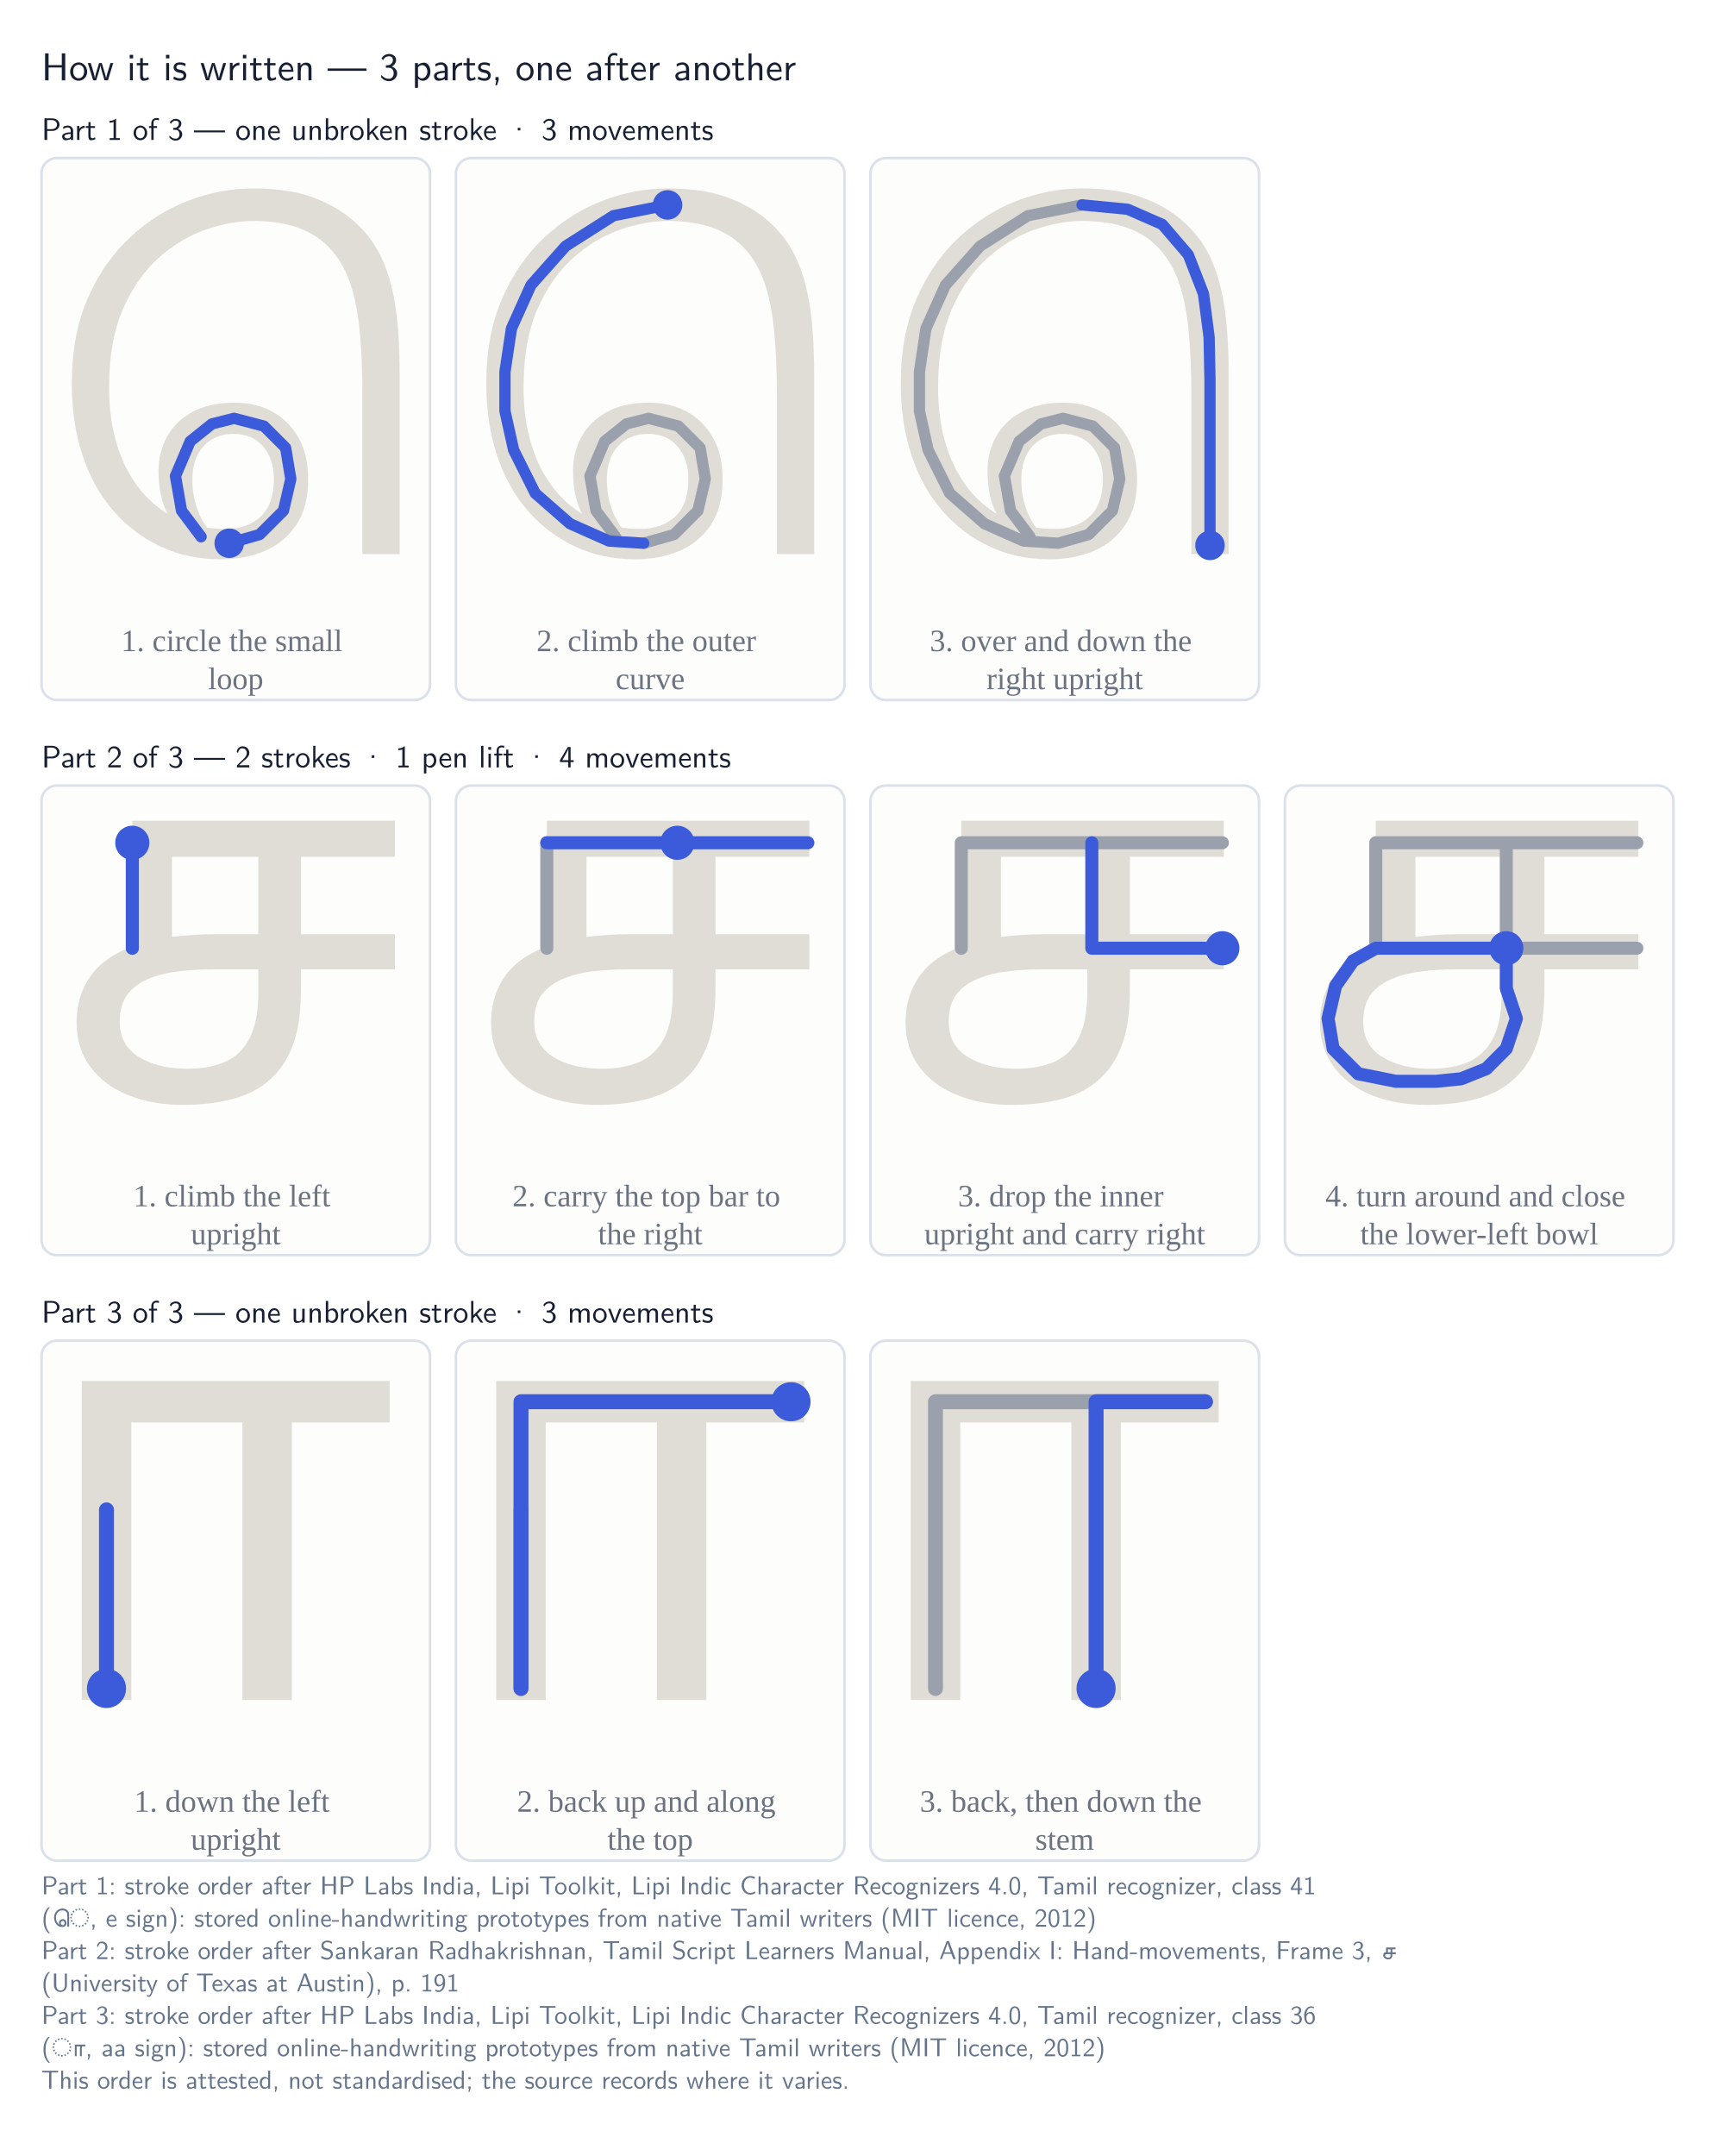
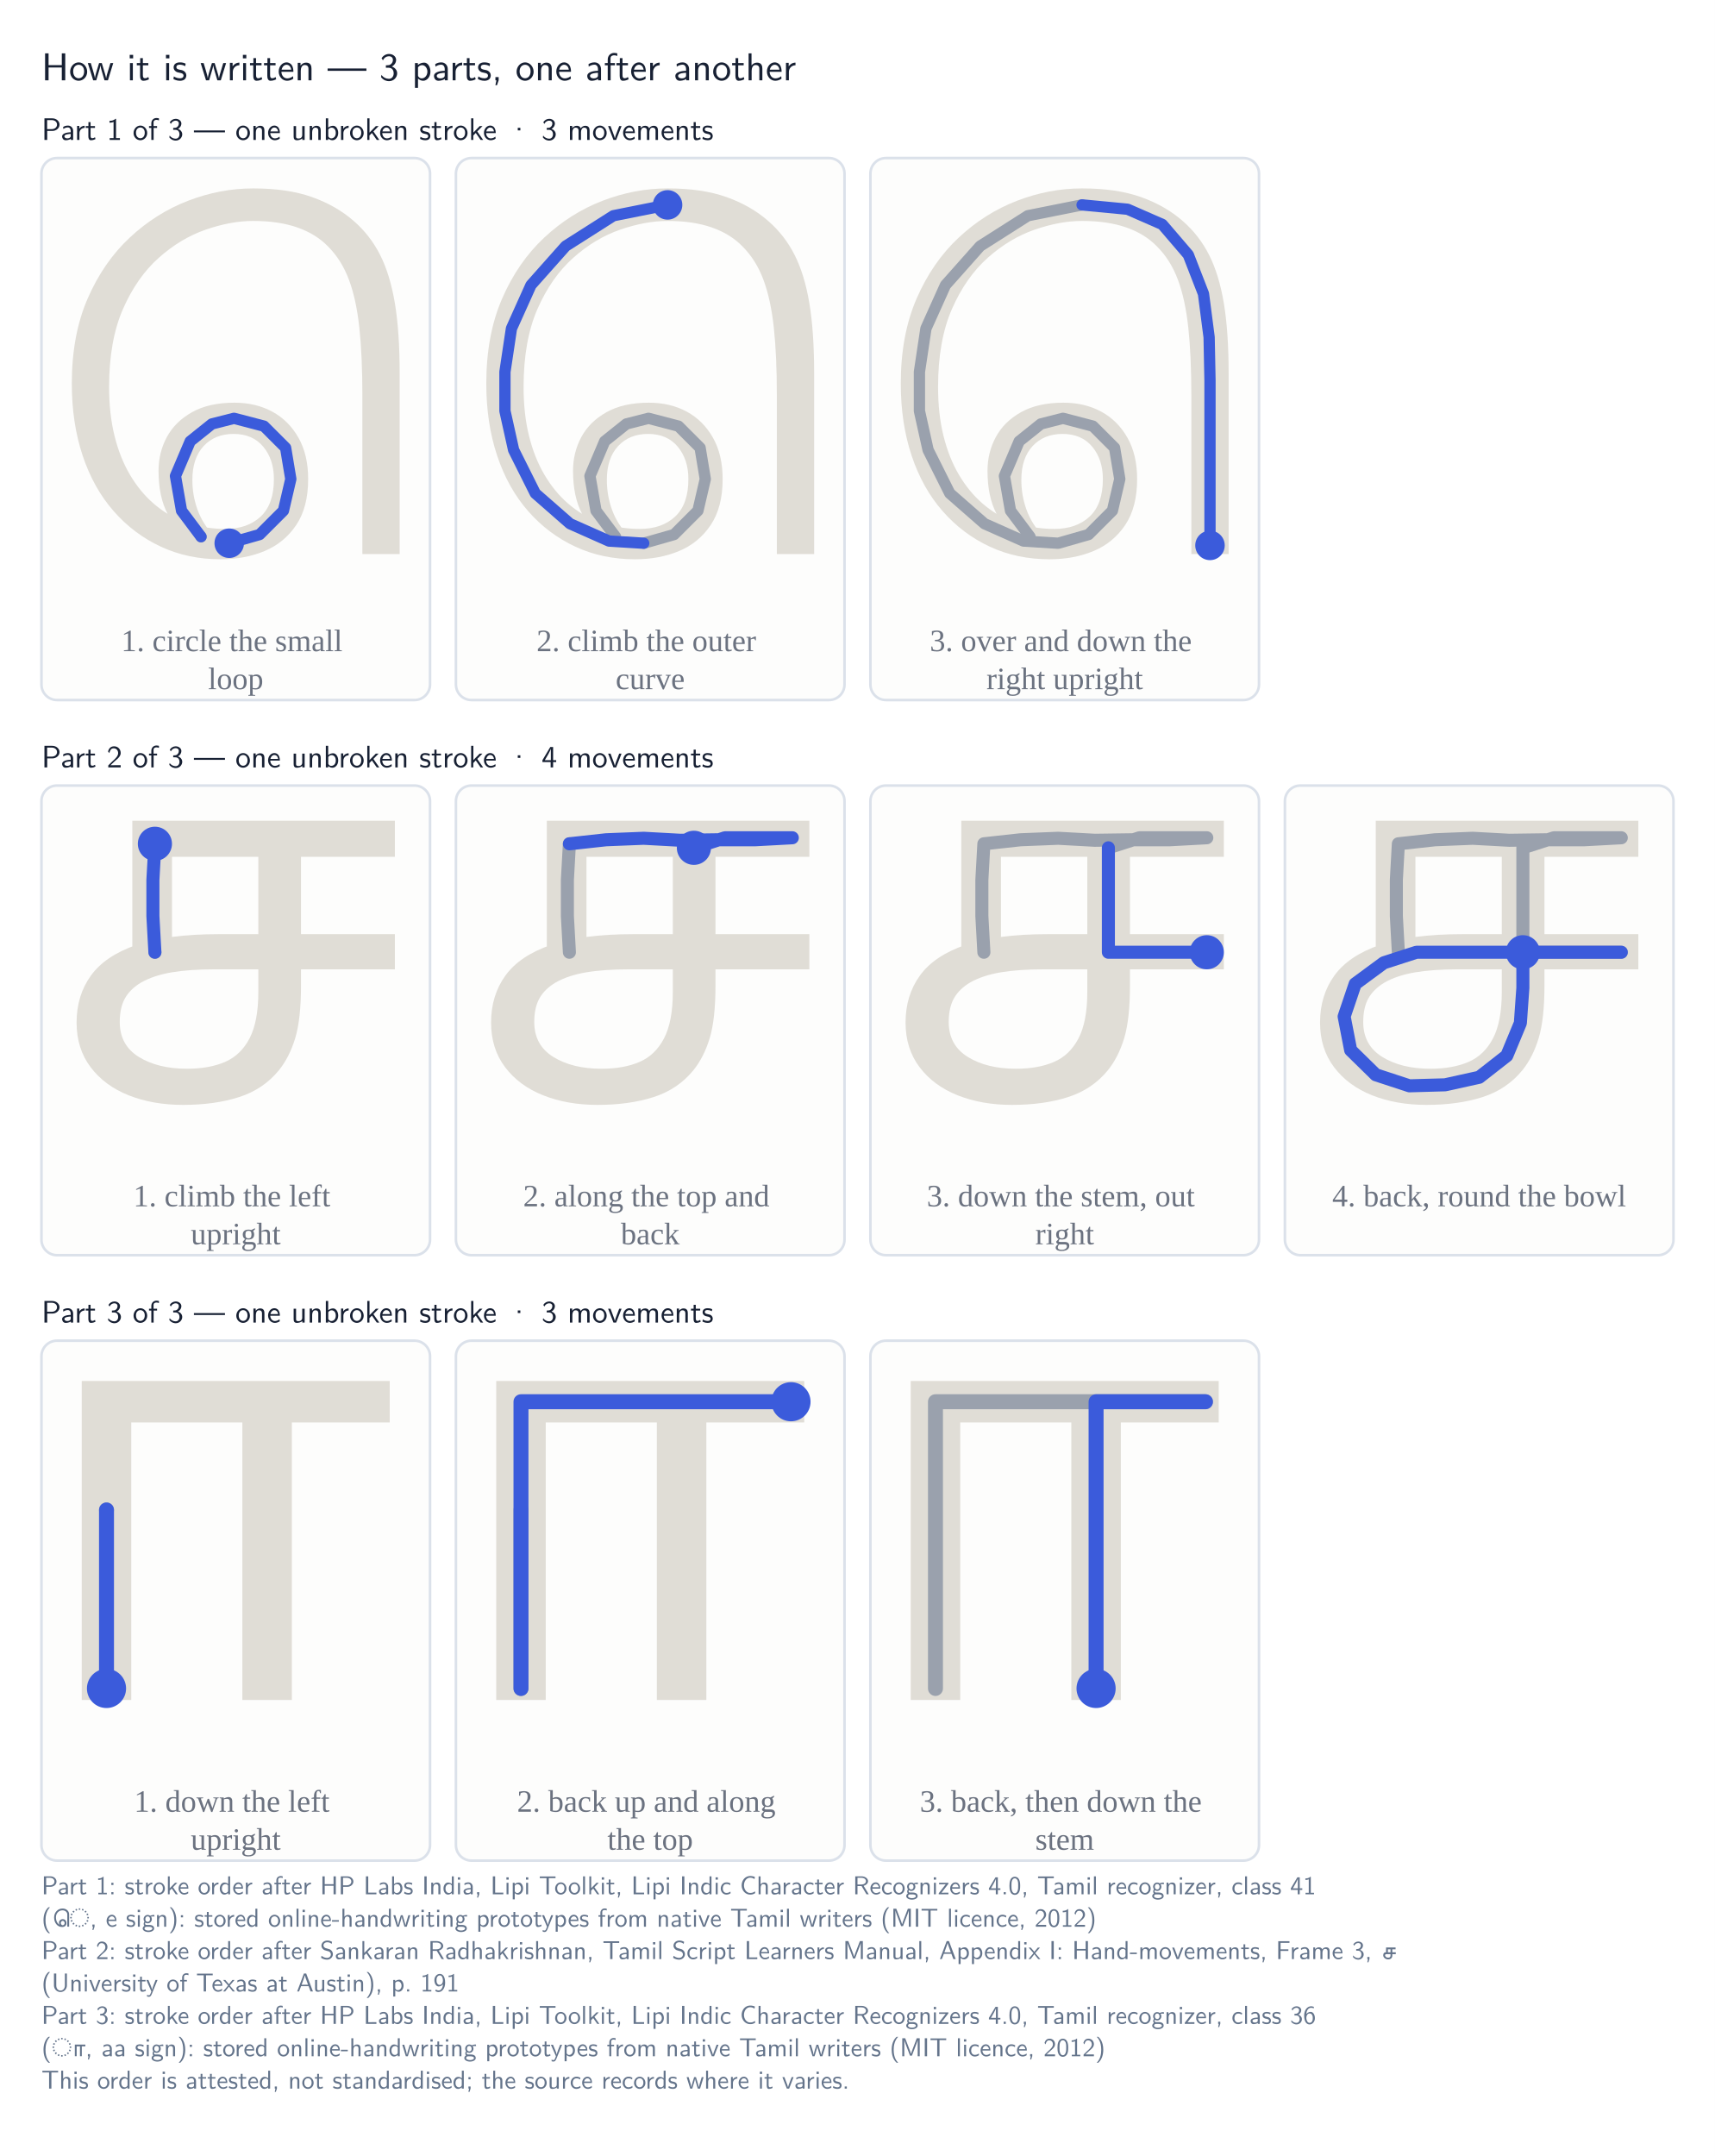
<svg xmlns="http://www.w3.org/2000/svg" width="662" height="832.11" viewBox="0 0 662 832.11" role="img" aria-label="How to write சொ: 3 parts, ெ, ச, ா, one after another">
  <rect x="0" y="0" width="662" height="832.11" fill="#ffffff" />
  <text x="16" y="31" font-family="Latin Modern Sans, sans-serif" font-size="15" fill="#172033">How it is written — 3 parts, one after another</text>
  <text x="16" y="54" font-family="Latin Modern Sans, sans-serif" font-size="12" fill="#172033">Part 1 of 3 — one unbroken stroke · 3 movements</text>
  <rect x="16" y="61" width="150" height="209.18" rx="6" fill="#fdfdfc" stroke="#dbe1ea" stroke-width="1" />
  <svg x="16" y="61" width="150" height="209.18" viewBox="-13 -913 896 1249.5" preserveAspectRatio="xMidYMid meet" overflow="hidden">
    <g transform="scale(1,-1)">
      <path class="ductus__glyph" d="M400 -12Q325 -12 262.5 17Q200 46 153.5 99Q107 152 82 227Q57 302 57 393Q57 505 93.5 589Q130 673 190.5 729.5Q251 786 325 814.5Q399 843 475 843Q555 843 611 823Q667 803 707 768Q745 735 768 689.5Q791 644 802 578Q813 512 813 415L813 0L727 0L727 365Q727 457 720 522Q713 587 696 632.5Q679 678 648 709Q620 738 577 753Q534 768 475 768Q424 768 366 748Q308 728 257.5 683Q207 638 175 565Q143 492 143 385Q143 323 155.5 272.5Q168 222 191 183Q214 144 245 117Q276 90 313 75L329 71Q349 64 369.5 61Q390 58 411 58Q462 58 492.5 86.5Q523 115 523 173Q523 218 498.5 247.5Q474 277 430 277Q387 277 361 249Q335 221 335 171Q335 135 347 102Q359 69 384 43L326 27Q299 53 278 92.5Q257 132 257 192Q257 234 276 269.5Q295 305 334 327Q373 349 432 349Q481 349 519 328.5Q557 308 579.5 268.5Q602 229 602 173Q602 108 574.5 67Q547 26 501.5 7Q456 -12 400 -12Z" fill="#e0ddd6" fill-rule="nonzero" />
      <path class="ductus__done" d="M355 40 L355 40" fill="none" stroke="#9aa1ad" stroke-width="26" stroke-linecap="round" stroke-linejoin="round" />
      <path class="ductus__pen" d="M355 40 L310 100 L296 180 L330 260 L380 300 L431 313 L500 295 L550 245 L562 173 L545 100 L490 45 L420 25" fill="none" stroke="#3b5bdb" stroke-width="26" stroke-linecap="round" stroke-linejoin="round" />
      <circle class="ductus__tip" cx="420" cy="25" r="34" fill="#3b5bdb" />
    </g>
    <text class="ductus__caption" x="435" y="223.8" text-anchor="middle" font-size="71.8" fill="#6b7280">
      <tspan x="435" y="223.8">1. circle the small</tspan>
      <tspan x="435" y="311.4">loop</tspan>
    </text>
  </svg>
  <rect x="176" y="61" width="150" height="209.18" rx="6" fill="#fdfdfc" stroke="#dbe1ea" stroke-width="1" />
  <svg x="176" y="61" width="150" height="209.18" viewBox="-13 -913 896 1249.5" preserveAspectRatio="xMidYMid meet" overflow="hidden">
    <g transform="scale(1,-1)">
      <path class="ductus__glyph" d="M400 -12Q325 -12 262.5 17Q200 46 153.5 99Q107 152 82 227Q57 302 57 393Q57 505 93.5 589Q130 673 190.5 729.5Q251 786 325 814.5Q399 843 475 843Q555 843 611 823Q667 803 707 768Q745 735 768 689.5Q791 644 802 578Q813 512 813 415L813 0L727 0L727 365Q727 457 720 522Q713 587 696 632.5Q679 678 648 709Q620 738 577 753Q534 768 475 768Q424 768 366 748Q308 728 257.5 683Q207 638 175 565Q143 492 143 385Q143 323 155.5 272.5Q168 222 191 183Q214 144 245 117Q276 90 313 75L329 71Q349 64 369.5 61Q390 58 411 58Q462 58 492.5 86.5Q523 115 523 173Q523 218 498.5 247.5Q474 277 430 277Q387 277 361 249Q335 221 335 171Q335 135 347 102Q359 69 384 43L326 27Q299 53 278 92.5Q257 132 257 192Q257 234 276 269.5Q295 305 334 327Q373 349 432 349Q481 349 519 328.5Q557 308 579.5 268.5Q602 229 602 173Q602 108 574.5 67Q547 26 501.5 7Q456 -12 400 -12Z" fill="#e0ddd6" fill-rule="nonzero" />
      <path class="ductus__done" d="M355 40 L310 100 L296 180 L330 260 L380 300 L431 313 L500 295 L550 245 L562 173 L545 100 L490 45 L420 25 L420 25" fill="none" stroke="#9aa1ad" stroke-width="26" stroke-linecap="round" stroke-linejoin="round" />
      <path class="ductus__pen" d="M420 25 L340 30 L250 70 L170 140 L120 240 L100 330 L100 420 L115 520 L160 620 L240 710 L350 780 L475 805" fill="none" stroke="#3b5bdb" stroke-width="26" stroke-linecap="round" stroke-linejoin="round" />
      <circle class="ductus__tip" cx="475" cy="805" r="34" fill="#3b5bdb" />
    </g>
    <text class="ductus__caption" x="435" y="223.8" text-anchor="middle" font-size="71.8" fill="#6b7280">
      <tspan x="435" y="223.8">2. climb the outer</tspan>
      <tspan x="435" y="311.4">curve</tspan>
    </text>
  </svg>
  <rect x="336" y="61" width="150" height="209.18" rx="6" fill="#fdfdfc" stroke="#dbe1ea" stroke-width="1" />
  <svg x="336" y="61" width="150" height="209.18" viewBox="-13 -913 896 1249.5" preserveAspectRatio="xMidYMid meet" overflow="hidden">
    <g transform="scale(1,-1)">
      <path class="ductus__glyph" d="M400 -12Q325 -12 262.5 17Q200 46 153.5 99Q107 152 82 227Q57 302 57 393Q57 505 93.5 589Q130 673 190.5 729.5Q251 786 325 814.5Q399 843 475 843Q555 843 611 823Q667 803 707 768Q745 735 768 689.5Q791 644 802 578Q813 512 813 415L813 0L727 0L727 365Q727 457 720 522Q713 587 696 632.5Q679 678 648 709Q620 738 577 753Q534 768 475 768Q424 768 366 748Q308 728 257.5 683Q207 638 175 565Q143 492 143 385Q143 323 155.5 272.5Q168 222 191 183Q214 144 245 117Q276 90 313 75L329 71Q349 64 369.5 61Q390 58 411 58Q462 58 492.5 86.5Q523 115 523 173Q523 218 498.5 247.5Q474 277 430 277Q387 277 361 249Q335 221 335 171Q335 135 347 102Q359 69 384 43L326 27Q299 53 278 92.5Q257 132 257 192Q257 234 276 269.5Q295 305 334 327Q373 349 432 349Q481 349 519 328.5Q557 308 579.5 268.5Q602 229 602 173Q602 108 574.5 67Q547 26 501.5 7Q456 -12 400 -12Z" fill="#e0ddd6" fill-rule="nonzero" />
      <path class="ductus__done" d="M355 40 L310 100 L296 180 L330 260 L380 300 L431 313 L500 295 L550 245 L562 173 L545 100 L490 45 L420 25 L340 30 L250 70 L170 140 L120 240 L100 330 L100 420 L115 520 L160 620 L240 710 L350 780 L475 805 L475 805" fill="none" stroke="#9aa1ad" stroke-width="26" stroke-linecap="round" stroke-linejoin="round" />
      <path class="ductus__pen" d="M475 805 L580 795 L660 760 L720 690 L755 600 L768 500 L770 400 L770 250 L770 100 L770 20" fill="none" stroke="#3b5bdb" stroke-width="26" stroke-linecap="round" stroke-linejoin="round" />
      <circle class="ductus__tip" cx="770" cy="20" r="34" fill="#3b5bdb" />
    </g>
    <text class="ductus__caption" x="435" y="223.8" text-anchor="middle" font-size="71.8" fill="#6b7280">
      <tspan x="435" y="223.8">3. over and down the</tspan>
      <tspan x="435" y="311.4">right upright</tspan>
    </text>
  </svg>
-   <text x="16" y="296.18" font-family="Latin Modern Sans, sans-serif" font-size="12" fill="#172033">Part 2 of 3 — 2 strokes · 1 pen lift · 4 movements</text>
+   <text x="16" y="296.18" font-family="Latin Modern Sans, sans-serif" font-size="12" fill="#172033">Part 2 of 3 — one unbroken stroke · 4 movements</text>
  <rect x="16" y="303.18" width="150" height="181.26" rx="6" fill="#fdfdfc" stroke="#dbe1ea" stroke-width="1" />
  <svg x="16" y="303.18" width="150" height="181.26" viewBox="-21 -624 774 935.3" preserveAspectRatio="xMidYMid meet" overflow="hidden">
    <g transform="scale(1,-1)">
      <path class="ductus__glyph" d="M261 -12Q201 -12 153 7Q105 26 77 63Q49 100 49 152Q49 206 77.5 245.5Q106 285 168 306.5Q230 328 332 328L683 328L683 258L325 258Q274 258 238.5 252Q203 246 178 232Q156 219 145.5 200.5Q135 182 135 153Q135 107 173 83.5Q211 60 269 60Q313 60 344.5 73.5Q376 87 393.5 120.5Q411 154 411 213L411 482L239 482L239 302L160 286L160 554L683 554L683 482L496 482L496 226Q496 159 484.5 121Q473 83 452 57Q421 19 372.5 3.5Q324 -12 261 -12Z" fill="#e0ddd6" fill-rule="nonzero" />
-       <path class="ductus__done" d="M160 300 L160 300" fill="none" stroke="#9aa1ad" stroke-width="26" stroke-linecap="round" stroke-linejoin="round" />
-       <path class="ductus__pen" d="M160 300 L160 400 L160 510" fill="none" stroke="#3b5bdb" stroke-width="26" stroke-linecap="round" stroke-linejoin="round" />
-       <circle class="ductus__tip" cx="160" cy="510" r="34" fill="#3b5bdb" />
+       <path class="ductus__done" d="M205 292 L205 292" fill="none" stroke="#9aa1ad" stroke-width="26" stroke-linecap="round" stroke-linejoin="round" />
+       <path class="ductus__pen" d="M205 292 L201 364 L201 436 L205 508" fill="none" stroke="#3b5bdb" stroke-width="26" stroke-linecap="round" stroke-linejoin="round" />
+       <circle class="ductus__tip" cx="205" cy="508" r="34" fill="#3b5bdb" />
    </g>
    <text class="ductus__caption" x="366" y="214" text-anchor="middle" font-size="62" fill="#6b7280">
      <tspan x="366" y="214">1. climb the left</tspan>
      <tspan x="366" y="289.6">upright</tspan>
    </text>
  </svg>
  <rect x="176" y="303.18" width="150" height="181.26" rx="6" fill="#fdfdfc" stroke="#dbe1ea" stroke-width="1" />
  <svg x="176" y="303.18" width="150" height="181.26" viewBox="-21 -624 774 935.3" preserveAspectRatio="xMidYMid meet" overflow="hidden">
    <g transform="scale(1,-1)">
      <path class="ductus__glyph" d="M261 -12Q201 -12 153 7Q105 26 77 63Q49 100 49 152Q49 206 77.5 245.5Q106 285 168 306.5Q230 328 332 328L683 328L683 258L325 258Q274 258 238.5 252Q203 246 178 232Q156 219 145.5 200.5Q135 182 135 153Q135 107 173 83.5Q211 60 269 60Q313 60 344.5 73.5Q376 87 393.5 120.5Q411 154 411 213L411 482L239 482L239 302L160 286L160 554L683 554L683 482L496 482L496 226Q496 159 484.5 121Q473 83 452 57Q421 19 372.5 3.5Q324 -12 261 -12Z" fill="#e0ddd6" fill-rule="nonzero" />
-       <path class="ductus__done" d="M160 300 L160 400 L160 510 L160 510" fill="none" stroke="#9aa1ad" stroke-width="26" stroke-linecap="round" stroke-linejoin="round" />
-       <path class="ductus__pen" d="M160 510 L300 510 L450 510 L680 510 L500 510 L420 510 L420 510" fill="none" stroke="#3b5bdb" stroke-width="26" stroke-linecap="round" stroke-linejoin="round" />
-       <circle class="ductus__tip" cx="420" cy="510" r="34" fill="#3b5bdb" />
+       <path class="ductus__done" d="M205 292 L201 364 L201 436 L205 508 L205 508" fill="none" stroke="#9aa1ad" stroke-width="26" stroke-linecap="round" stroke-linejoin="round" />
+       <path class="ductus__pen" d="M205 508 L278 516 L353 519 L426 515 L500 516 L575 516 L649 520 L582 520 L515 520 L453 500" fill="none" stroke="#3b5bdb" stroke-width="26" stroke-linecap="round" stroke-linejoin="round" />
+       <circle class="ductus__tip" cx="453" cy="500" r="34" fill="#3b5bdb" />
    </g>
    <text class="ductus__caption" x="366" y="214" text-anchor="middle" font-size="62" fill="#6b7280">
-       <tspan x="366" y="214">2. carry the top bar to</tspan>
-       <tspan x="366" y="289.6">the right</tspan>
+       <tspan x="366" y="214">2. along the top and</tspan>
+       <tspan x="366" y="289.6">back</tspan>
    </text>
  </svg>
  <rect x="336" y="303.18" width="150" height="181.26" rx="6" fill="#fdfdfc" stroke="#dbe1ea" stroke-width="1" />
  <svg x="336" y="303.18" width="150" height="181.26" viewBox="-21 -624 774 935.3" preserveAspectRatio="xMidYMid meet" overflow="hidden">
    <g transform="scale(1,-1)">
      <path class="ductus__glyph" d="M261 -12Q201 -12 153 7Q105 26 77 63Q49 100 49 152Q49 206 77.5 245.5Q106 285 168 306.5Q230 328 332 328L683 328L683 258L325 258Q274 258 238.5 252Q203 246 178 232Q156 219 145.5 200.5Q135 182 135 153Q135 107 173 83.5Q211 60 269 60Q313 60 344.5 73.5Q376 87 393.5 120.5Q411 154 411 213L411 482L239 482L239 302L160 286L160 554L683 554L683 482L496 482L496 226Q496 159 484.5 121Q473 83 452 57Q421 19 372.5 3.5Q324 -12 261 -12Z" fill="#e0ddd6" fill-rule="nonzero" />
-       <path class="ductus__done" d="M160 300 L160 400 L160 510 L300 510 L450 510 L680 510 L500 510 L420 510 L420 510" fill="none" stroke="#9aa1ad" stroke-width="26" stroke-linecap="round" stroke-linejoin="round" />
-       <path class="ductus__pen" d="M420 510 L420 410 L420 300 L500 300 L680 300" fill="none" stroke="#3b5bdb" stroke-width="26" stroke-linecap="round" stroke-linejoin="round" />
-       <circle class="ductus__tip" cx="680" cy="300" r="34" fill="#3b5bdb" />
+       <path class="ductus__done" d="M205 292 L201 364 L201 436 L205 508 L278 516 L353 519 L426 515 L500 516 L575 516 L649 520 L582 520 L515 520 L453 500 L453 500" fill="none" stroke="#9aa1ad" stroke-width="26" stroke-linecap="round" stroke-linejoin="round" />
+       <path class="ductus__pen" d="M453 500 L453 431 L453 361 L453 292 L518 292 L584 292 L649 292" fill="none" stroke="#3b5bdb" stroke-width="26" stroke-linecap="round" stroke-linejoin="round" />
+       <circle class="ductus__tip" cx="649" cy="292" r="34" fill="#3b5bdb" />
    </g>
    <text class="ductus__caption" x="366" y="214" text-anchor="middle" font-size="62" fill="#6b7280">
-       <tspan x="366" y="214">3. drop the inner</tspan>
-       <tspan x="366" y="289.6">upright and carry right</tspan>
+       <tspan x="366" y="214">3. down the stem, out</tspan>
+       <tspan x="366" y="289.6">right</tspan>
    </text>
  </svg>
  <rect x="496" y="303.18" width="150" height="181.26" rx="6" fill="#fdfdfc" stroke="#dbe1ea" stroke-width="1" />
  <svg x="496" y="303.18" width="150" height="181.26" viewBox="-21 -624 774 935.3" preserveAspectRatio="xMidYMid meet" overflow="hidden">
    <g transform="scale(1,-1)">
      <path class="ductus__glyph" d="M261 -12Q201 -12 153 7Q105 26 77 63Q49 100 49 152Q49 206 77.5 245.5Q106 285 168 306.5Q230 328 332 328L683 328L683 258L325 258Q274 258 238.5 252Q203 246 178 232Q156 219 145.5 200.5Q135 182 135 153Q135 107 173 83.5Q211 60 269 60Q313 60 344.5 73.5Q376 87 393.5 120.5Q411 154 411 213L411 482L239 482L239 302L160 286L160 554L683 554L683 482L496 482L496 226Q496 159 484.5 121Q473 83 452 57Q421 19 372.5 3.5Q324 -12 261 -12Z" fill="#e0ddd6" fill-rule="nonzero" />
-       <path class="ductus__done" d="M160 300 L160 400 L160 510 L300 510 L450 510 L680 510 L500 510 L420 510 L420 410 L420 300 L500 300 L680 300" fill="none" stroke="#9aa1ad" stroke-width="26" stroke-linecap="round" stroke-linejoin="round" />
-       <path class="ductus__done" d="M420 300 L420 300" fill="none" stroke="#9aa1ad" stroke-width="26" stroke-linecap="round" stroke-linejoin="round" />
-       <path class="ductus__pen" d="M420 300 L420 220 L440 160 L420 100 L380 60 L330 40 L280 35 L200 35 L125 50 L75 100 L65 160 L80 225 L115 275 L160 300 L290 300 L420 300" fill="none" stroke="#3b5bdb" stroke-width="26" stroke-linecap="round" stroke-linejoin="round" />
-       <circle class="ductus__tip" cx="420" cy="300" r="34" fill="#3b5bdb" />
+       <path class="ductus__done" d="M205 292 L201 364 L201 436 L205 508 L278 516 L353 519 L426 515 L500 516 L575 516 L649 520 L582 520 L515 520 L453 500 L453 431 L453 361 L453 292 L518 292 L584 292 L649 292 L649 292" fill="none" stroke="#9aa1ad" stroke-width="26" stroke-linecap="round" stroke-linejoin="round" />
+       <path class="ductus__pen" d="M649 292 L584 292 L518 292 L453 292 L453 221 L448 151 L421 86 L366 43 L298 28 L227 26 L160 48 L110 97 L97 164 L119 229 L176 271 L241 292 L312 292 L382 292 L453 292" fill="none" stroke="#3b5bdb" stroke-width="26" stroke-linecap="round" stroke-linejoin="round" />
+       <circle class="ductus__tip" cx="453" cy="292" r="34" fill="#3b5bdb" />
    </g>
    <text class="ductus__caption" x="366" y="214" text-anchor="middle" font-size="62" fill="#6b7280">
-       <tspan x="366" y="214">4. turn around and close</tspan>
-       <tspan x="366" y="289.6">the lower-left bowl</tspan>
+       <tspan x="366" y="214">4. back, round the bowl</tspan>
    </text>
  </svg>
  <text x="16" y="510.44" font-family="Latin Modern Sans, sans-serif" font-size="12" fill="#172033">Part 3 of 3 — one unbroken stroke · 3 movements</text>
  <rect x="16" y="517.44" width="150" height="200.67" rx="6" fill="#fdfdfc" stroke="#dbe1ea" stroke-width="1" />
  <svg x="16" y="517.44" width="150" height="200.67" viewBox="18 -624 675 903" preserveAspectRatio="xMidYMid meet" overflow="hidden">
    <g transform="scale(1,-1)">
      <path class="ductus__glyph" d="M88 0L88 554L623 554L623 482L453 482L453 0L367 0L367 482L174 482L174 0L88 0Z" fill="#e0ddd6" fill-rule="nonzero" />
      <path class="ductus__done" d="M131 330 L131 330" fill="none" stroke="#9aa1ad" stroke-width="26" stroke-linecap="round" stroke-linejoin="round" />
      <path class="ductus__pen" d="M131 330 L131 250 L131 170 L131 90 L131 20" fill="none" stroke="#3b5bdb" stroke-width="26" stroke-linecap="round" stroke-linejoin="round" />
      <circle class="ductus__tip" cx="131" cy="20" r="34" fill="#3b5bdb" />
    </g>
    <text class="ductus__caption" x="355.5" y="194.1" text-anchor="middle" font-size="54.1" fill="#6b7280">
      <tspan x="355.5" y="194.1">1. down the left</tspan>
      <tspan x="355.5" y="260.1">upright</tspan>
    </text>
  </svg>
  <rect x="176" y="517.44" width="150" height="200.67" rx="6" fill="#fdfdfc" stroke="#dbe1ea" stroke-width="1" />
  <svg x="176" y="517.44" width="150" height="200.67" viewBox="18 -624 675 903" preserveAspectRatio="xMidYMid meet" overflow="hidden">
    <g transform="scale(1,-1)">
      <path class="ductus__glyph" d="M88 0L88 554L623 554L623 482L453 482L453 0L367 0L367 482L174 482L174 0L88 0Z" fill="#e0ddd6" fill-rule="nonzero" />
      <path class="ductus__done" d="M131 330 L131 250 L131 170 L131 90 L131 20 L131 20" fill="none" stroke="#9aa1ad" stroke-width="26" stroke-linecap="round" stroke-linejoin="round" />
      <path class="ductus__pen" d="M131 20 L131 120 L131 220 L131 320 L131 420 L131 518 L230 518 L330 518 L430 518 L530 518 L600 518" fill="none" stroke="#3b5bdb" stroke-width="26" stroke-linecap="round" stroke-linejoin="round" />
      <circle class="ductus__tip" cx="600" cy="518" r="34" fill="#3b5bdb" />
    </g>
    <text class="ductus__caption" x="355.5" y="194.1" text-anchor="middle" font-size="54.1" fill="#6b7280">
      <tspan x="355.5" y="194.1">2. back up and along</tspan>
      <tspan x="355.5" y="260.1">the top</tspan>
    </text>
  </svg>
  <rect x="336" y="517.44" width="150" height="200.67" rx="6" fill="#fdfdfc" stroke="#dbe1ea" stroke-width="1" />
  <svg x="336" y="517.44" width="150" height="200.67" viewBox="18 -624 675 903" preserveAspectRatio="xMidYMid meet" overflow="hidden">
    <g transform="scale(1,-1)">
      <path class="ductus__glyph" d="M88 0L88 554L623 554L623 482L453 482L453 0L367 0L367 482L174 482L174 0L88 0Z" fill="#e0ddd6" fill-rule="nonzero" />
      <path class="ductus__done" d="M131 330 L131 250 L131 170 L131 90 L131 20 L131 120 L131 220 L131 320 L131 420 L131 518 L230 518 L330 518 L430 518 L530 518 L600 518 L600 518" fill="none" stroke="#9aa1ad" stroke-width="26" stroke-linecap="round" stroke-linejoin="round" />
      <path class="ductus__pen" d="M600 518 L500 518 L410 518 L410 420 L410 320 L410 220 L410 120 L410 20" fill="none" stroke="#3b5bdb" stroke-width="26" stroke-linecap="round" stroke-linejoin="round" />
      <circle class="ductus__tip" cx="410" cy="20" r="34" fill="#3b5bdb" />
    </g>
    <text class="ductus__caption" x="355.5" y="194.1" text-anchor="middle" font-size="54.1" fill="#6b7280">
      <tspan x="355.5" y="194.1">3. back, then down the</tspan>
      <tspan x="355.5" y="260.1">stem</tspan>
    </text>
  </svg>
  <text x="16" y="731.11" font-family="Latin Modern Sans, sans-serif" font-size="10" fill="#64748b">Part 1: stroke order after HP Labs India, Lipi Toolkit, Lipi Indic Character Recognizers 4.0, Tamil recognizer, class 41</text>
  <text x="16" y="743.61" font-family="Latin Modern Sans, sans-serif" font-size="10" fill="#64748b">(ெ, e sign): stored online-handwriting prototypes from native Tamil writers (MIT licence, 2012)</text>
  <text x="16" y="756.11" font-family="Latin Modern Sans, sans-serif" font-size="10" fill="#64748b">Part 2: stroke order after Sankaran Radhakrishnan, Tamil Script Learners Manual, Appendix I: Hand-movements, Frame 3, ச</text>
  <text x="16" y="768.61" font-family="Latin Modern Sans, sans-serif" font-size="10" fill="#64748b">(University of Texas at Austin), p. 191</text>
  <text x="16" y="781.11" font-family="Latin Modern Sans, sans-serif" font-size="10" fill="#64748b">Part 3: stroke order after HP Labs India, Lipi Toolkit, Lipi Indic Character Recognizers 4.0, Tamil recognizer, class 36</text>
  <text x="16" y="793.61" font-family="Latin Modern Sans, sans-serif" font-size="10" fill="#64748b">(ா, aa sign): stored online-handwriting prototypes from native Tamil writers (MIT licence, 2012)</text>
  <text x="16" y="806.11" font-family="Latin Modern Sans, sans-serif" font-size="10" fill="#64748b">This order is attested, not standardised; the source records where it varies.</text>
</svg>
